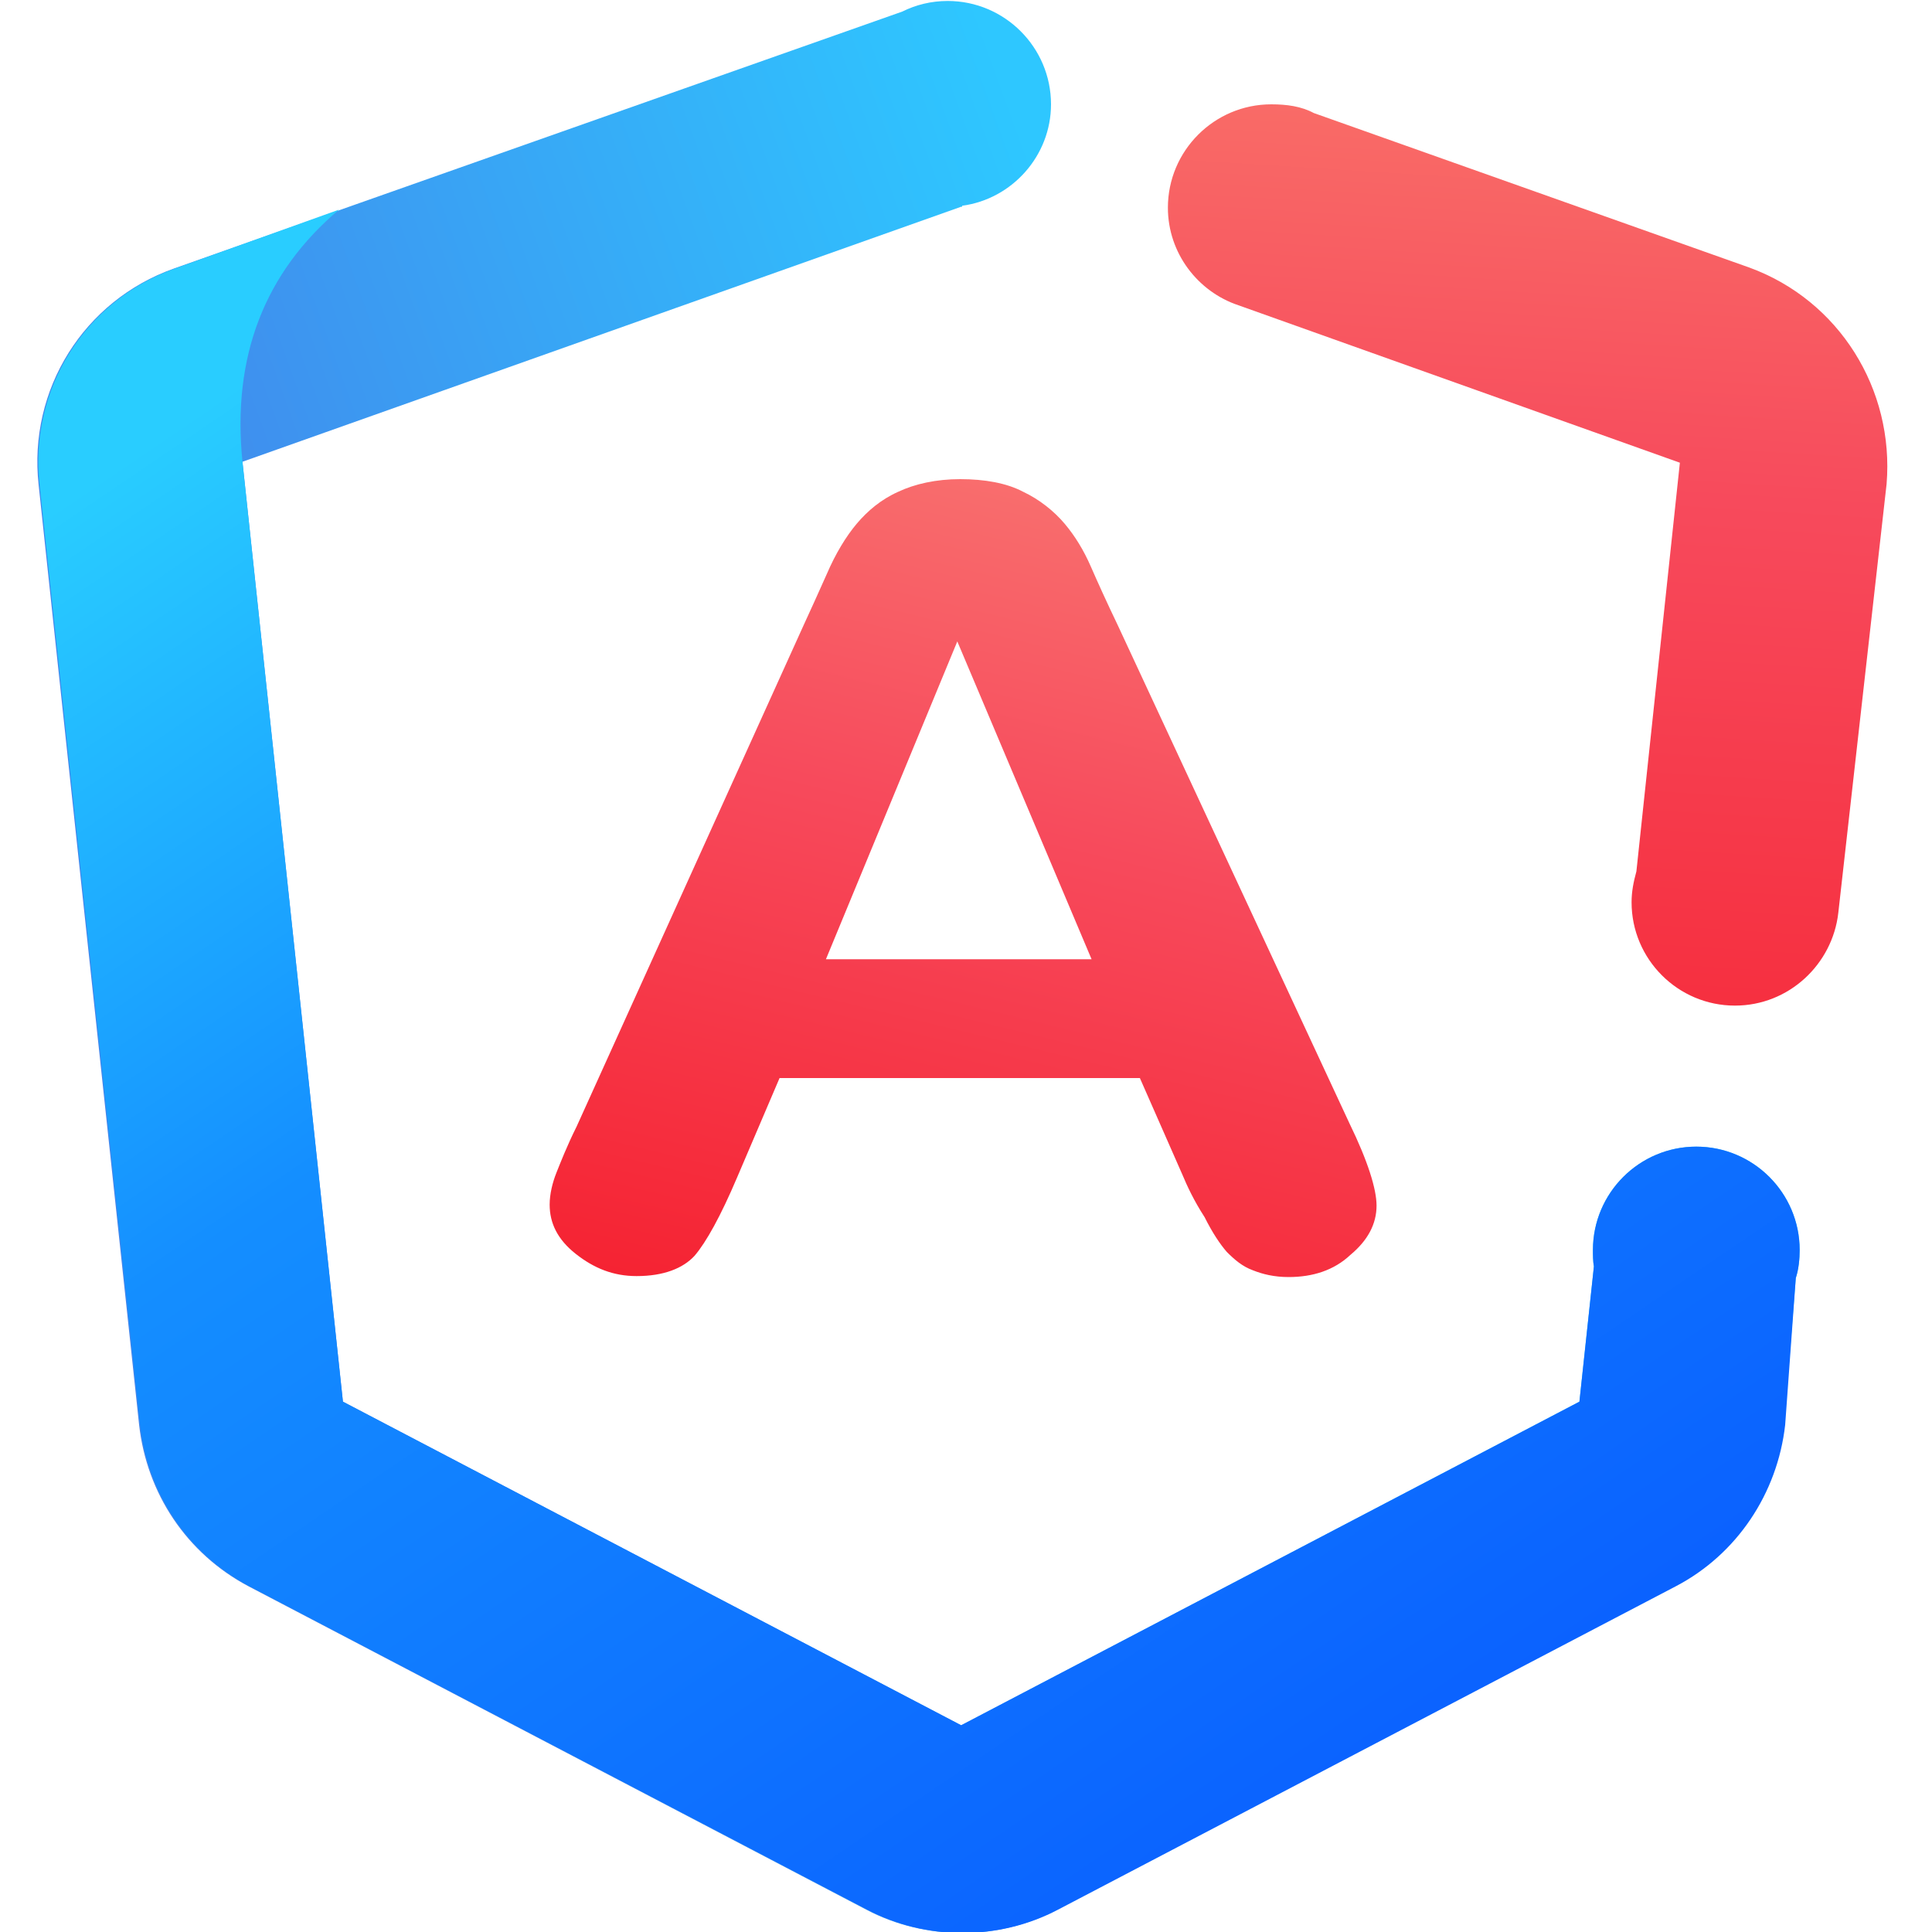
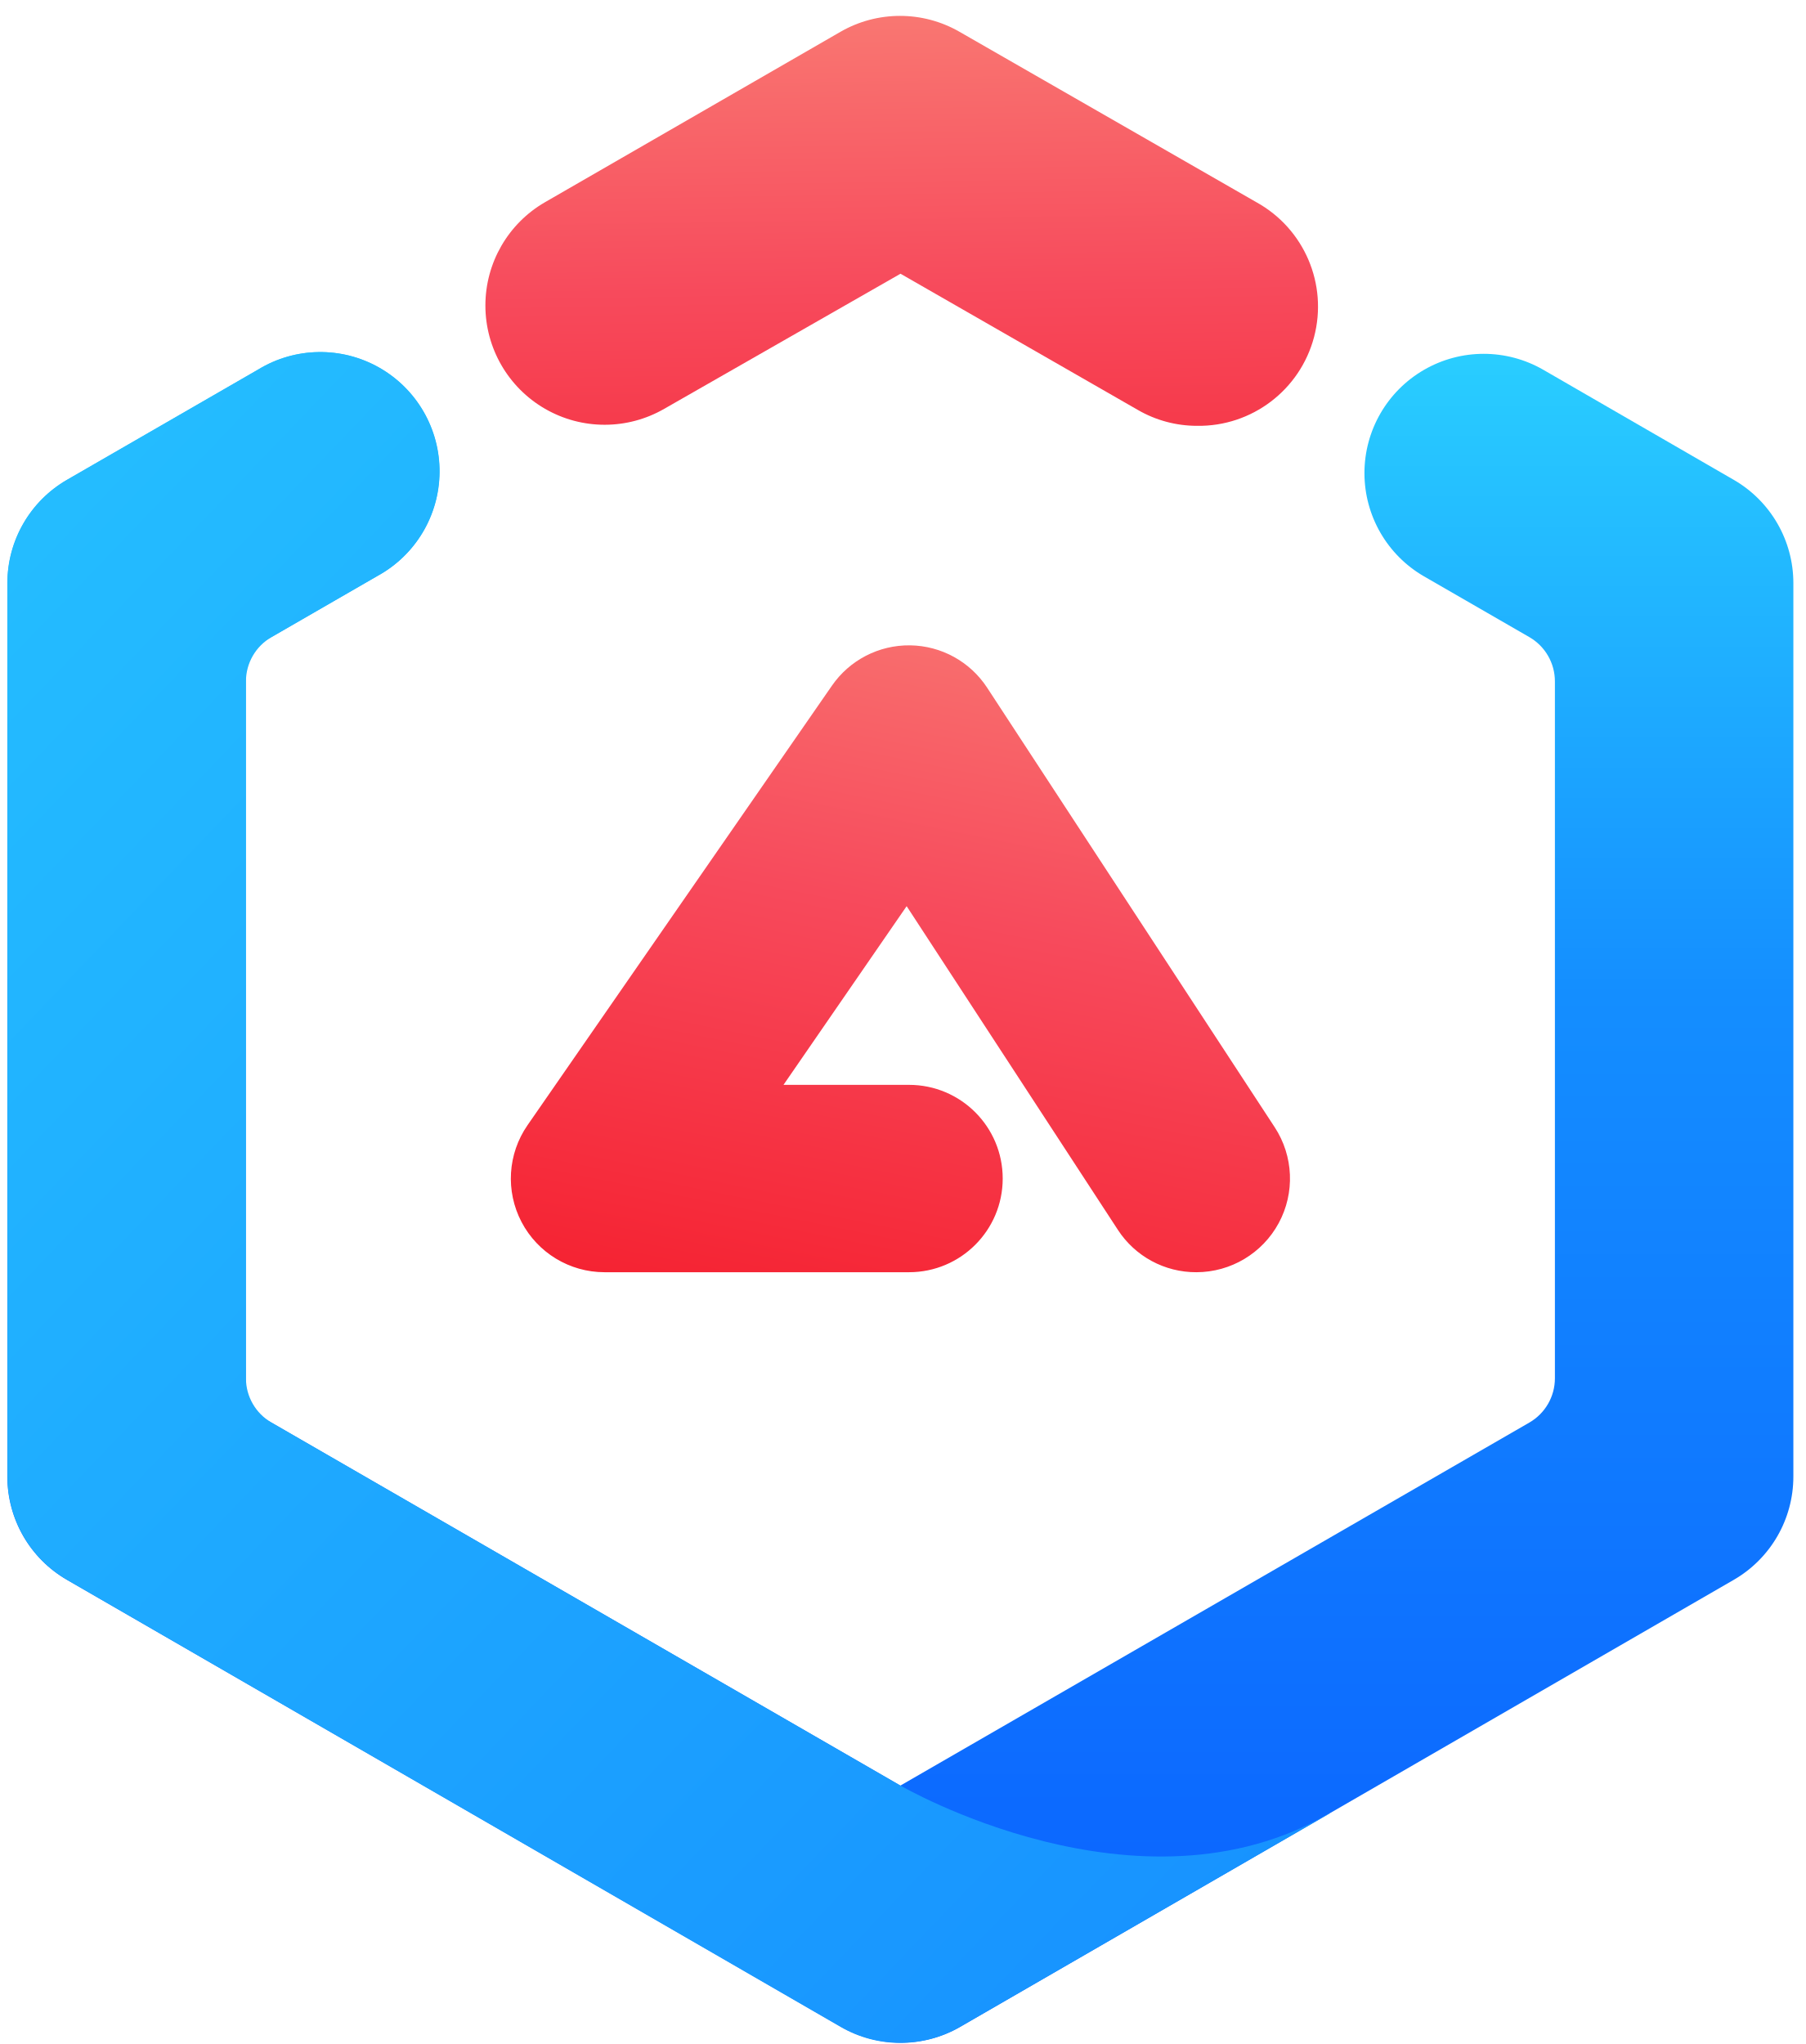
- <svg xmlns="http://www.w3.org/2000/svg" version="1.1" id="图层_1" x="0px" y="0px" viewBox="0 0 200 200" style="enable-background:new 0 0 200 200;" xml:space="preserve">
-   <style type="text/css">
- 	.st0{fill:url(#A_1_);}
- 	.st1{fill:url(#Shape_4_);}
- 	.st2{fill:url(#Shape_5_);}
- 	.st3{fill:url(#Shape_6_);}
- </style>
-   <g id="Group-4">
-     <linearGradient id="A_1_" gradientUnits="userSpaceOnUse" x1="-821.557" y1="-815.25" x2="-822.16" y2="-812.84" gradientTransform="matrix(53.4167 0 0 51.6667 44010.922 42143.965)">
-       <stop offset="0" style="stop-color:#FA8E7D" />
-       <stop offset="0.513" style="stop-color:#F74A5C" />
-       <stop offset="1" style="stop-color:#F51D2C" />
+ <svg xmlns="http://www.w3.org/2000/svg" width="106px" height="120px" viewBox="0 0 106 120" version="1.1">
+   <defs>
+     <linearGradient x1="68.128%" y1="-35.691%" x2="30.44%" y2="114.943%" id="linearGradient-1">
+       <stop stop-color="#FA8E7D" offset="0%" />
+       <stop stop-color="#F74A5C" offset="51.264%" />
+       <stop stop-color="#F51D2C" offset="100%" />
    </linearGradient>
-     <path id="A" class="st0" d="M122.4,121.6l-4.4-10H80.7l-4.4,10.3c-1.7,4-3.2,6.7-4.4,8.1c-1.2,1.3-3.2,2.1-6,2.1   c-2.4,0-4.4-0.8-6.3-2.3s-2.7-3.2-2.7-5.1c0-1.1,0.3-2.3,0.7-3.3s1.1-2.8,2.1-4.8l23.5-51.9c0.7-1.5,1.5-3.3,2.4-5.3   c0.9-2.1,2-3.9,3.1-5.2c1.1-1.3,2.5-2.5,4.3-3.3c1.7-0.8,3.9-1.3,6.4-1.3s4.8,0.4,6.5,1.3c1.7,0.8,3.2,2,4.3,3.3   c1.1,1.3,2,2.8,2.7,4.4s1.6,3.6,2.8,6.1l24,51.6c1.9,3.9,2.8,6.8,2.8,8.5c0,1.9-0.9,3.6-2.7,5.1c-1.7,1.6-3.9,2.3-6.4,2.3   c-1.5,0-2.7-0.3-3.7-0.7c-1.1-0.4-1.9-1.1-2.7-1.9c-0.7-0.8-1.5-2-2.3-3.6C123.6,124.3,122.9,122.8,122.4,121.6z M85.5,99.3H113   L99.1,66.4L85.5,99.3z" />
-     <linearGradient id="Shape_4_" gradientUnits="userSpaceOnUse" x1="-819.083" y1="-815.393" x2="-819.214" y2="-812.785" gradientTransform="matrix(46.4786 0 0 58.25 38229.871 47483.949)">
-       <stop offset="0" style="stop-color:#FA816E" />
-       <stop offset="0.415" style="stop-color:#F74A5C" />
-       <stop offset="1" style="stop-color:#F51D2C" />
+     <linearGradient x1="68.128%" y1="-35.691%" x2="74.536%" y2="162.512%" id="linearGradient-2">
+       <stop stop-color="#FA8E7D" offset="0%" />
+       <stop stop-color="#F74A5C" offset="51.264%" />
+       <stop stop-color="#F51D2C" offset="100%" />
    </linearGradient>
-     <path id="Shape_1_" class="st1" d="M195.3,50.1c0.8-9.8-4.9-19-14.2-22.4l-45.1-16c-1.3-0.7-2.8-0.9-4.4-0.9   c-5.9,0-10.7,4.8-10.7,10.7c0,4.7,3.1,8.7,7.3,10.1l0,0l45.7,16.3l-4.5,42.3c-0.3,1.1-0.5,2.1-0.5,3.2c0,5.9,4.8,10.7,10.7,10.7   c5.6,0,10.1-4.3,10.7-9.6" />
-     <linearGradient id="Shape_5_" gradientUnits="userSpaceOnUse" x1="-831.338" y1="-813.93" x2="-830.497" y2="-814.264" gradientTransform="matrix(114.0794 0 0 125 94873.898 101866.359)">
-       <stop offset="0" style="stop-color:#4285EB" />
-       <stop offset="1" style="stop-color:#2EC7FF" />
+     <linearGradient x1="69.644%" y1="0%" x2="69.644%" y2="100%" id="linearGradient-3">
+       <stop stop-color="#29CDFF" offset="0%" />
+       <stop stop-color="#148EFF" offset="37.86%" />
+       <stop stop-color="#0A60FF" offset="100%" />
    </linearGradient>
-     <path id="Shape_3_" class="st2" d="M185.9,132.3c0.3-0.9,0.4-2,0.4-2.9c0-5.9-4.8-10.7-10.7-10.7s-10.7,4.8-10.7,10.7   c0,0.5,0,1.2,0.1,1.7l-1.5,14l-64,33.5l-64-33.5L25.1,47.8l74.4-26.4h0.1v-0.1c5.2-0.7,9.2-5.2,9.2-10.5c0-5.9-4.8-10.7-10.7-10.7   c-1.7,0-3.3,0.4-4.7,1.1l0,0L18,27.8C8.7,31.1,2.9,40.3,4,50.2l10.4,97.3c0.8,7.1,4.9,13.3,11.3,16.7l64,33.5   c6.1,3.2,13.6,3.2,19.7,0l64-33.5c6.3-3.3,10.5-9.6,11.3-16.7" />
-     <linearGradient id="Shape_6_" gradientUnits="userSpaceOnUse" x1="-831.401" y1="-814.731" x2="-830.436" y2="-813.338" gradientTransform="matrix(114.0794 0 0 111.4652 94873.898 90851.453)">
-       <stop offset="0" style="stop-color:#29CDFF" />
-       <stop offset="0.379" style="stop-color:#148EFF" />
-       <stop offset="1" style="stop-color:#0A60FF" />
+     <linearGradient x1="-19.819%" y1="-36.793%" x2="138.579%" y2="157.638%" id="linearGradient-4">
+       <stop stop-color="#29CDFF" offset="0%" />
+       <stop stop-color="#0F78FF" offset="100%" />
    </linearGradient>
-     <path id="Shape_2_" class="st3" d="M185.9,132.3c0.3-0.9,0.4-2,0.4-2.9c0-5.9-4.8-10.7-10.7-10.7s-10.7,4.8-10.7,10.7   c0,0.5,0,1.2,0.1,1.7l-1.5,14l-64,33.5l-64-33.5L25.1,47.8c-1.1-10.9,2.3-19.6,10-26.1l-17,6.1C8.8,31.1,3,40.3,4.1,50.2l10.4,97.3   c0.8,7.1,4.9,13.3,11.3,16.7l64,33.5c6.1,3.2,13.6,3.2,19.7,0l64-33.5c6.3-3.3,10.5-9.6,11.3-16.7" />
+   </defs>
+   <g stroke="none" stroke-width="1" fill="none" fill-rule="evenodd">
+     <g id="Angular" transform="translate(-11, -4)">
+       <g id="Group-9" transform="translate(11, 4)">
+         <path d="M65.63,72.2 L53.23,53.2 L46,63.69 L53.37,63.69 C56.408,63.69 58.87,66.152 58.87,69.19 C58.87,72.228 56.408,74.69 53.37,74.69 L35.49,74.69 C33.445,74.689 31.569,73.553 30.62,71.742 C29.671,69.93 29.806,67.742 30.97,66.06 L48.84,40.26 C49.879,38.753 51.601,37.863 53.432,37.887 C55.263,37.911 56.961,38.846 57.96,40.38 L74.84,66.18 C75.945,67.87 76.035,70.029 75.075,71.805 C74.115,73.581 72.259,74.689 70.24,74.69 C68.38,74.698 66.643,73.76 65.63,72.2 Z" id="Path" fill="url(#linearGradient-1)" />
+         <path d="M70.28,25 C69.062,25 67.865,24.68 66.81,24.07 L52.87,16.07 L39,24 C36.833,25.25 34.164,25.25 31.998,23.999 C29.831,22.747 28.497,20.435 28.498,17.934 C28.498,15.432 29.833,13.12 32,11.87 L49.34,1.87 C51.506,0.62 54.174,0.62 56.34,1.87 L73.76,11.87 C76.574,13.421 77.971,16.688 77.148,19.794 C76.325,22.9 73.493,25.047 70.28,25 Z" id="Path" fill="url(#linearGradient-2)" />
+         <path d="M52.86,119.92 C51.631,119.919 50.424,119.595 49.36,118.98 L3.93,92.75 C1.765,91.5 0.431,89.19 0.43,86.69 L0.43,34.23 C0.431,31.73 1.765,29.42 3.93,28.17 L15.16,21.69 C17.329,20.369 20.043,20.327 22.253,21.579 C24.462,22.832 25.82,25.182 25.8,27.722 C25.781,30.261 24.388,32.591 22.16,33.81 L14.43,38.27 L14.43,82.65 L52.86,104.83 L89.79,83.516 C90.718,82.98 91.29,81.99 91.29,80.918 L91.29,40.003 C91.29,38.931 90.718,37.94 89.789,37.404 L83.61,33.84 C81.443,32.59 80.108,30.278 80.108,27.776 C80.107,25.275 81.441,22.963 83.608,21.711 C85.774,20.46 88.443,20.46 90.61,21.71 L101.79,28.17 C103.955,29.42 105.289,31.73 105.29,34.23 L105.29,86.69 C105.289,89.19 103.955,91.5 101.79,92.75 L56.36,119 C55.295,119.611 54.087,119.928 52.86,119.92 Z" id="Path" fill="url(#linearGradient-3)" fill-rule="nonzero" />
+         <path d="M78.06,106.45 C66.89,113 52.87,104.83 52.87,104.83 L15.94,83.516 C15.012,82.98 14.44,81.99 14.44,80.918 L14.44,40.003 C14.44,38.931 15.012,37.94 15.941,37.404 L22.17,33.81 C24.398,32.591 25.791,30.261 25.81,27.722 C25.83,25.182 24.472,22.832 22.263,21.579 C20.053,20.327 17.339,20.369 15.17,21.69 L3.94,28.17 C1.775,29.42 0.441,31.73 0.44,34.23 L0.44,86.69 C0.441,89.19 1.775,91.5 3.94,92.75 L49.36,119 C51.526,120.25 54.194,120.25 56.36,119 L78.06,106.47 L78.06,106.45 Z" id="Path" fill="url(#linearGradient-4)" fill-rule="nonzero" />
+       </g>
+     </g>
  </g>
</svg>
